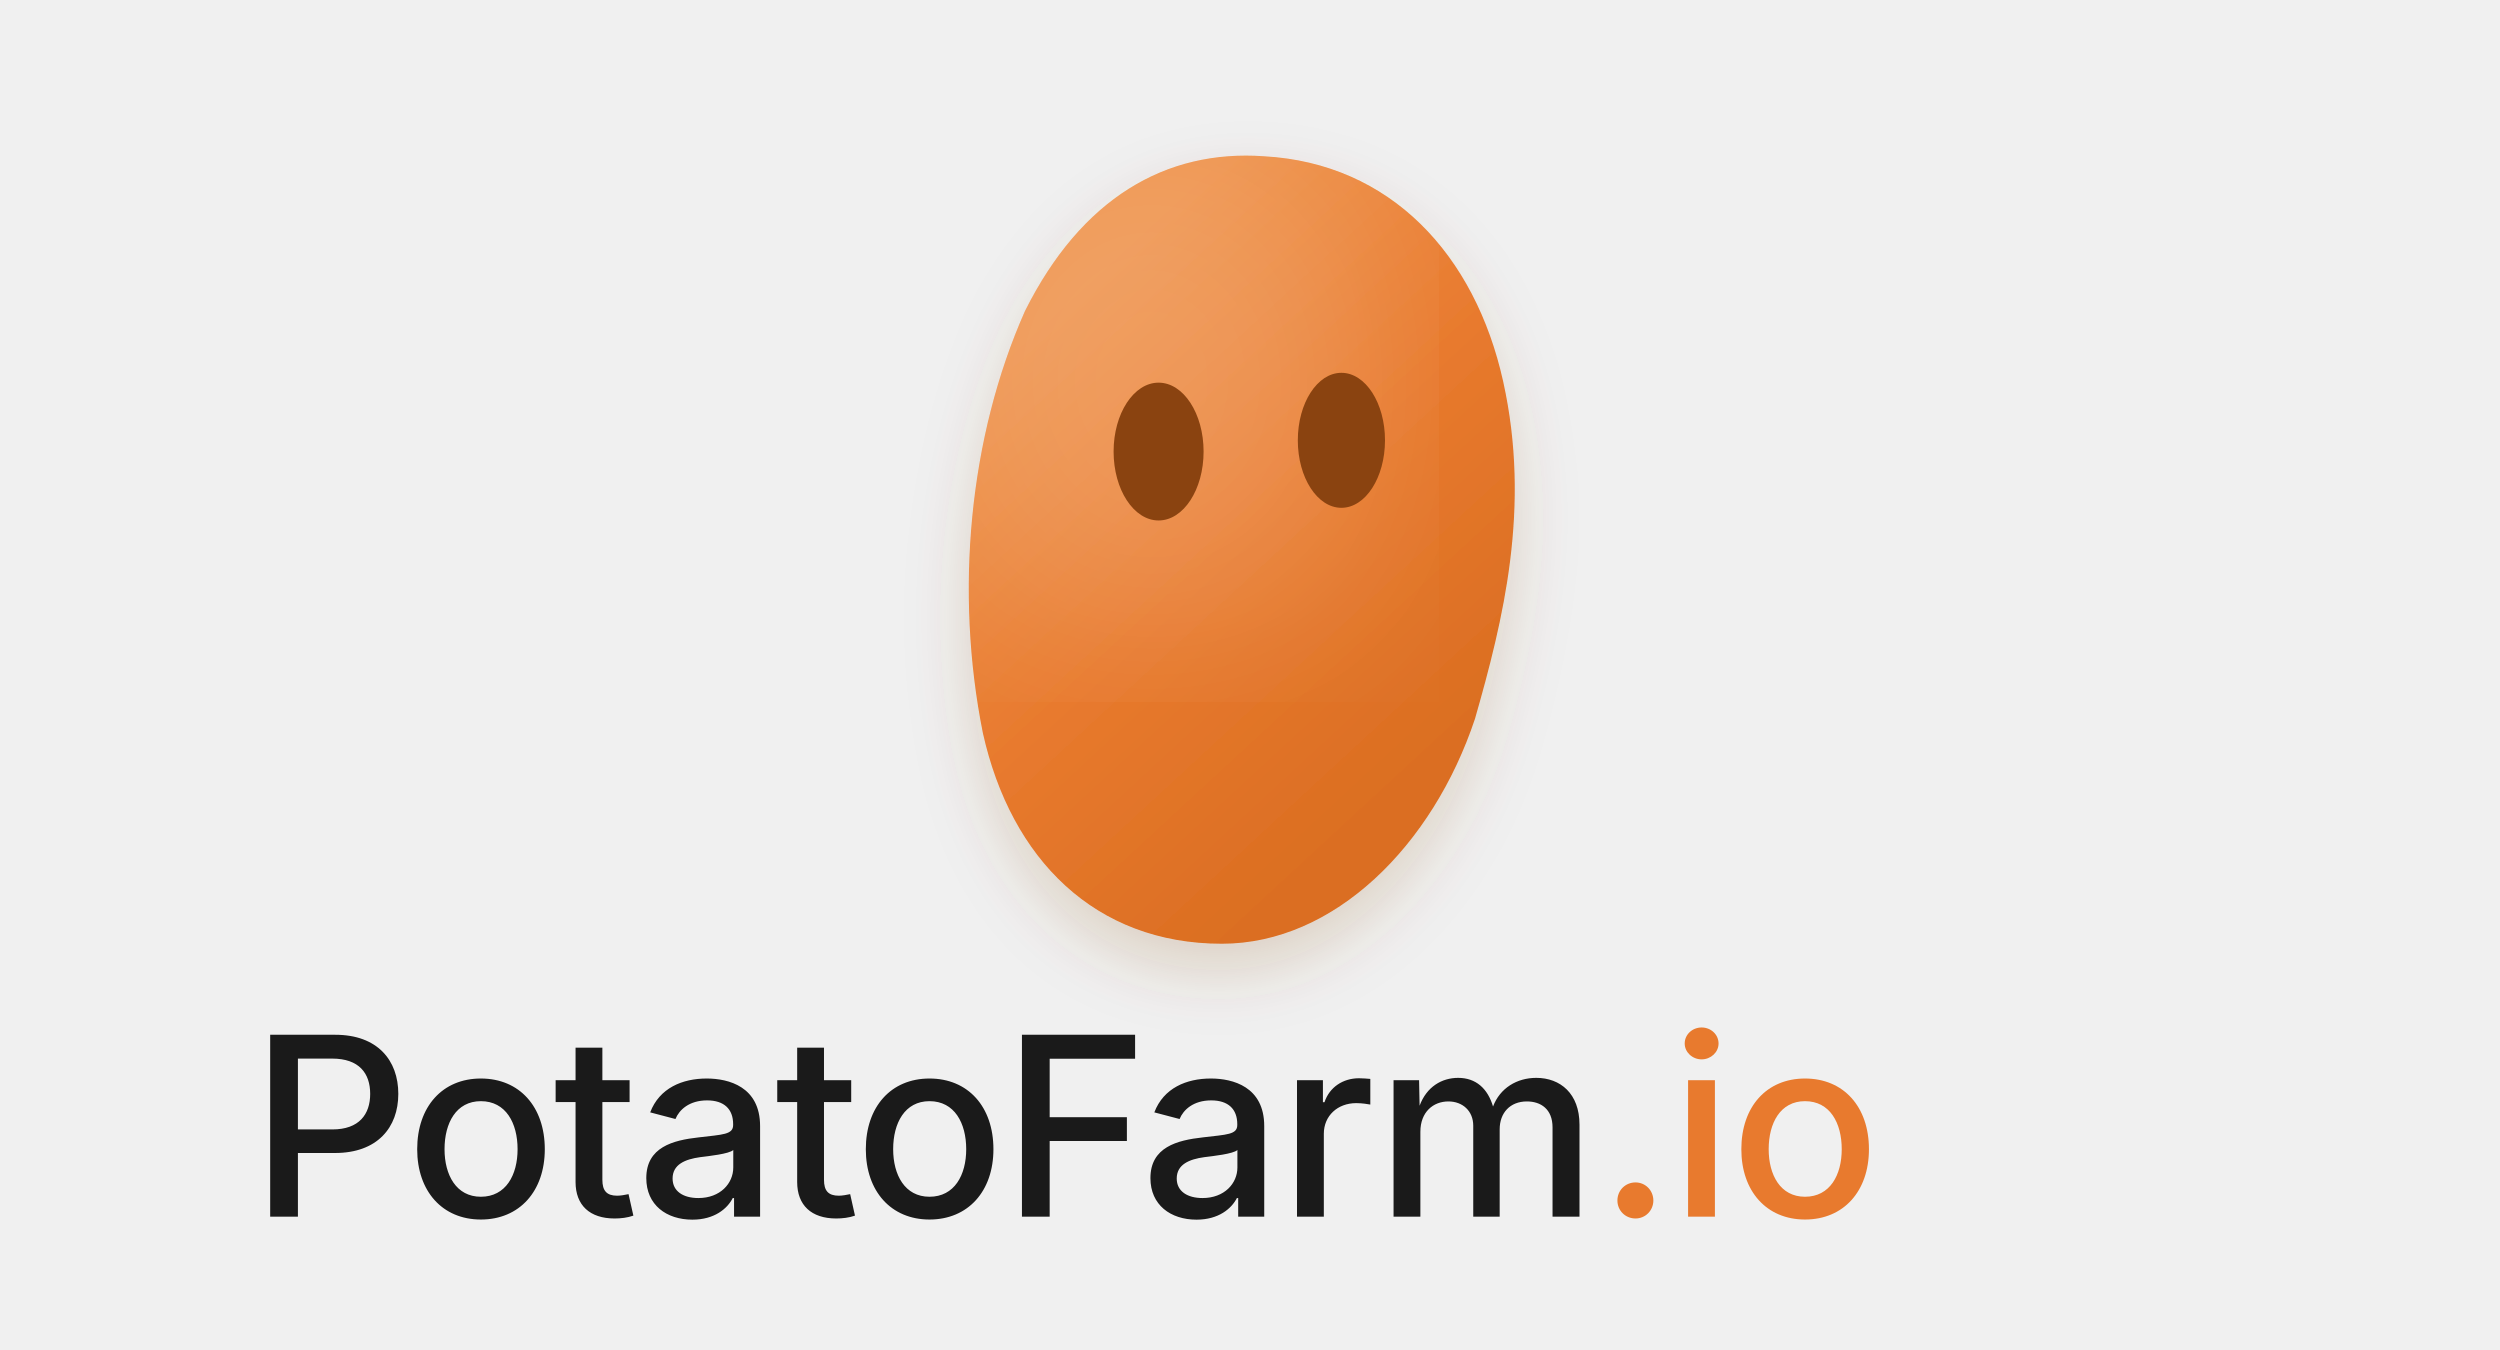
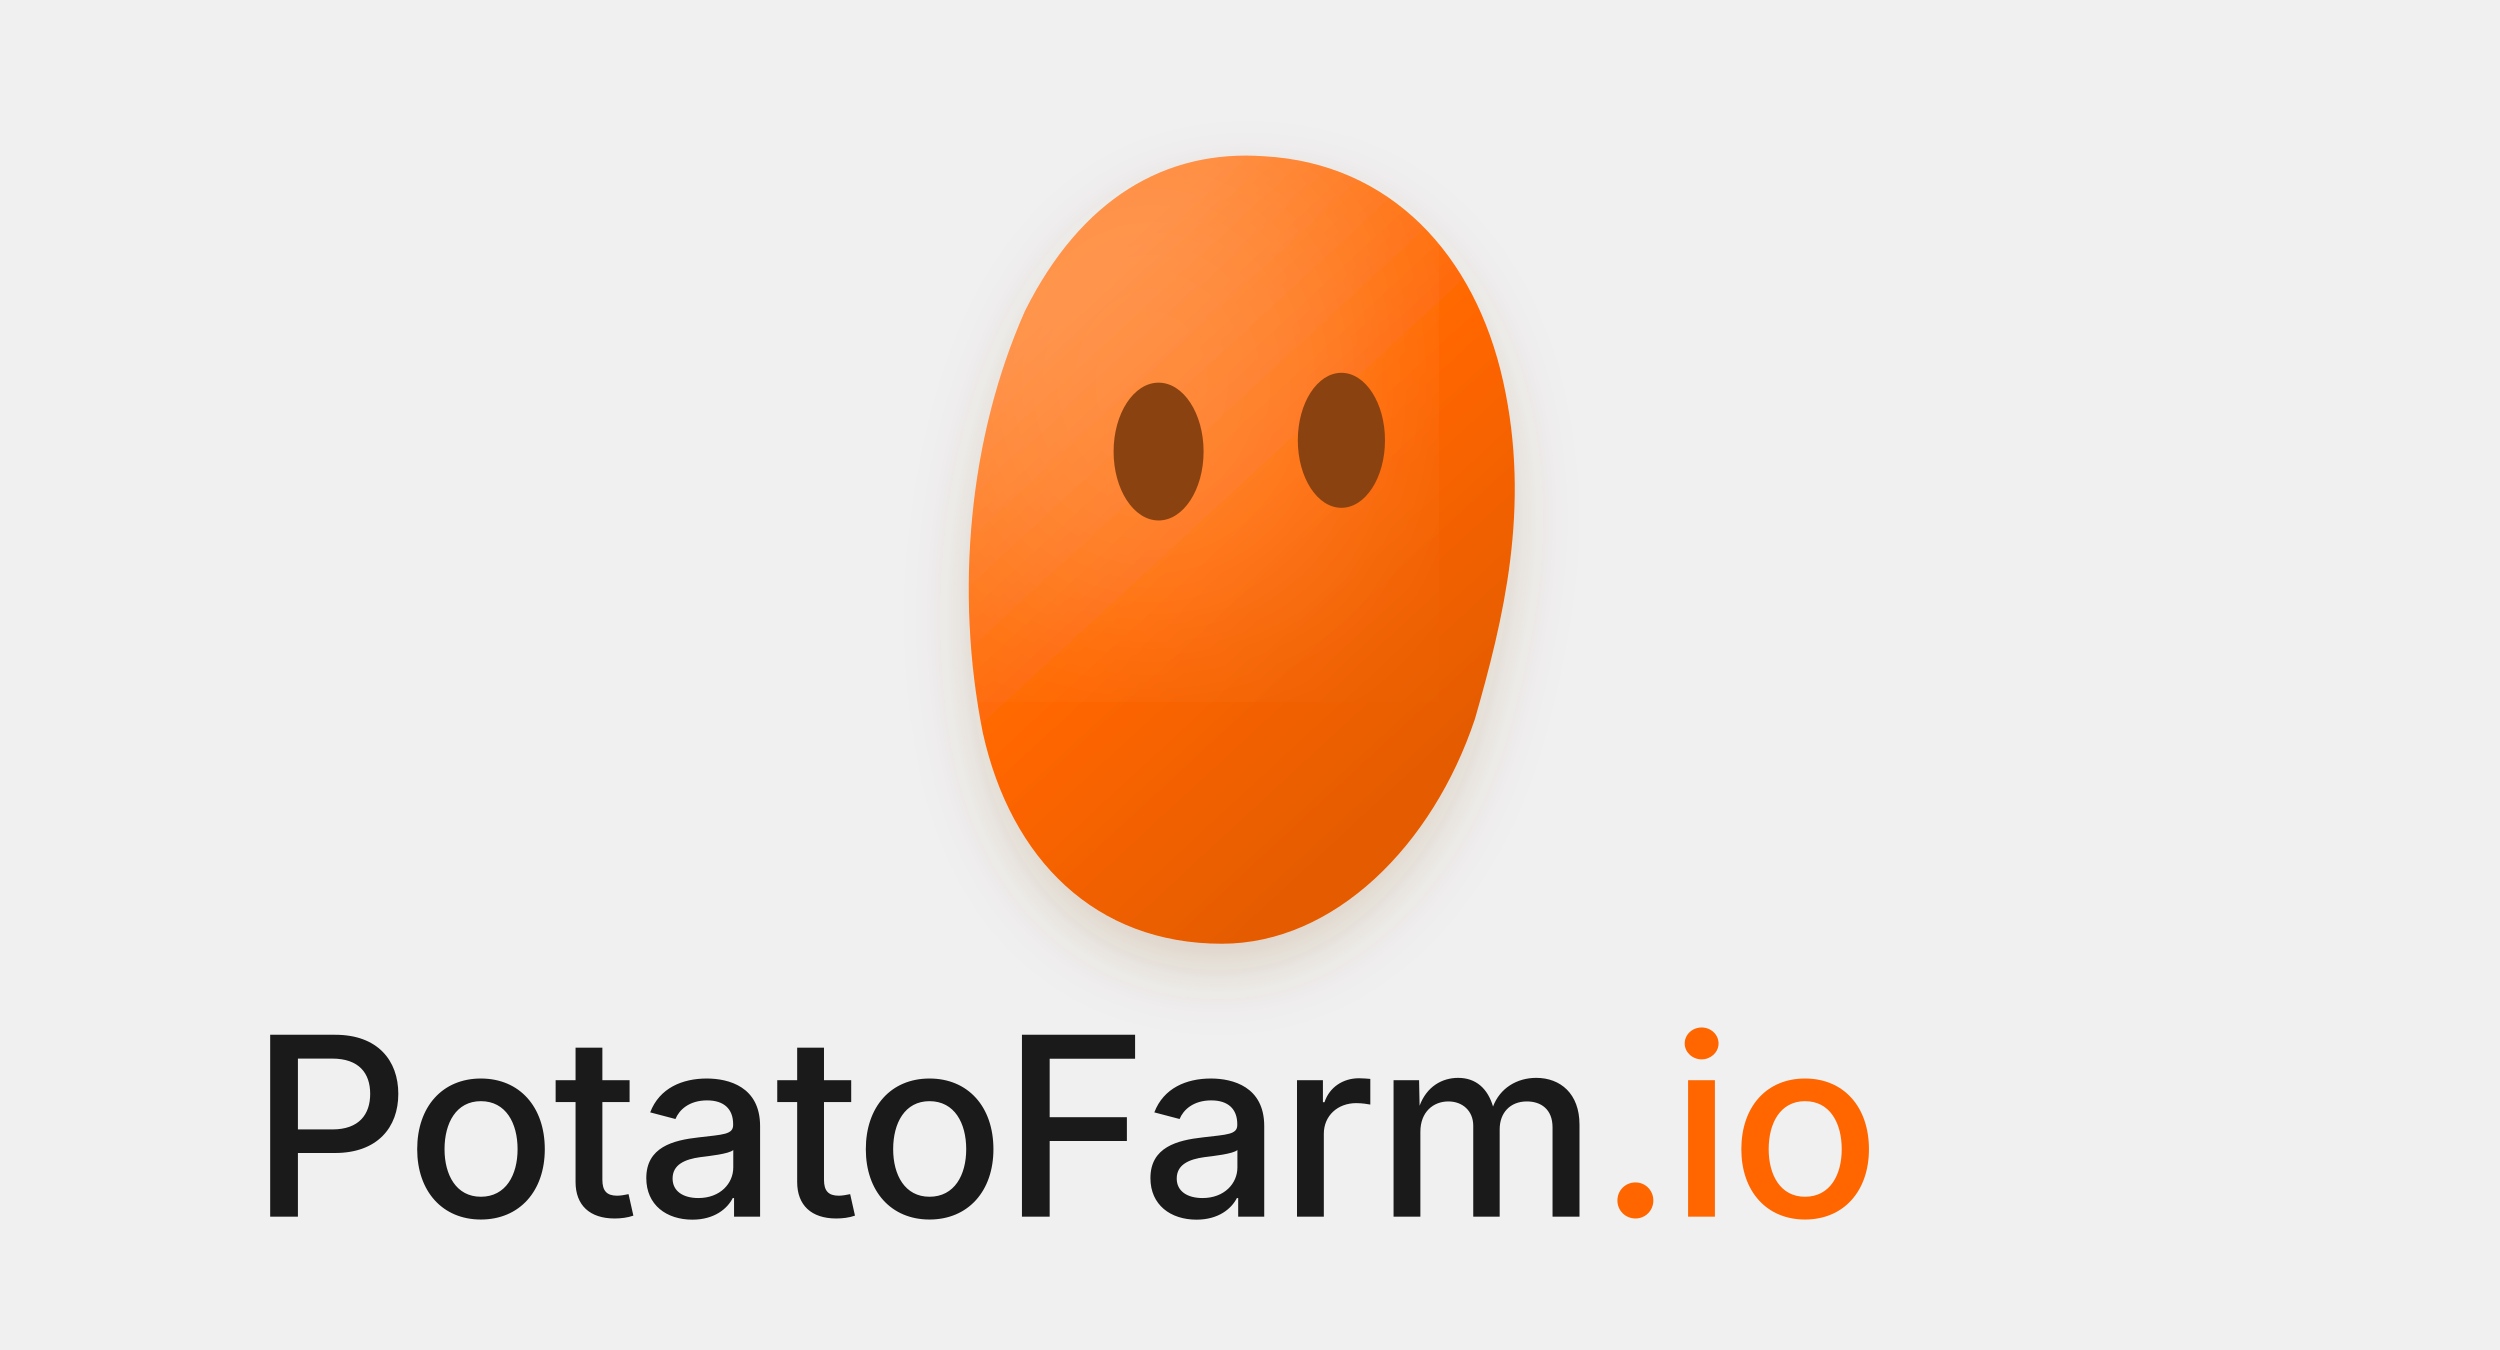
<svg xmlns="http://www.w3.org/2000/svg" viewBox="0 0 300 162" width="300" height="162">
  <g transform="translate(96.0,12) scale(1.6875)">
    <defs>
      <linearGradient id="shs1" x1="24%" y1="14%" x2="70%" y2="86%">
-         <stop offset="0" stop-color="#EE9149" />
-         <stop offset="0.5" stop-color="#E87A2E" />
-         <stop offset="1" stop-color="#DB6E22" />
+         <stop offset="0" stop-color="#FF8533" />
+         <stop offset="0.5" stop-color="#FF6600" />
+         <stop offset="1" stop-color="#E55C00" />
      </linearGradient>
      <filter id="bls1">
        <feGaussianBlur stdDeviation="7" />
      </filter>
      <filter id="dps1" x="-35%" y="-35%" width="180%" height="180%">
        <feDropShadow dx="0" dy="2" stdDeviation="2.2" flood-color="#8A4310" flood-opacity="0.18" />
      </filter>
      <clipPath id="cps1">
        <path d="M33,4 C42,4.5 48,11 50,20 C52,29 50,37 48,44 C45,53 38,60 30,60 C21,60 15,54 13,45 C11,35 12,24 16,15 C20,7 26,3.5 33,4 Z" />
      </clipPath>
    </defs>
    <path d="M33,4 C42,4.5 48,11 50,20 C52,29 50,37 48,44 C45,53 38,60 30,60 C21,60 15,54 13,45 C11,35 12,24 16,15 C20,7 26,3.5 33,4 Z" fill="url(#shs1)" filter="url(#dps1)" />
    <g clip-path="url(#cps1)">
      <ellipse cx="25" cy="20" rx="17" ry="19" fill="#FFFFFF" opacity="0.15" filter="url(#bls1)" />
    </g>
    <ellipse cx="25.5" cy="25" rx="3.2" ry="4.9" fill="#8A4310" />
    <ellipse cx="38.5" cy="24.2" rx="3.1" ry="4.8" fill="#8A4310" />
  </g>
-   <text x="30" y="146" font-family="Inter,-apple-system,BlinkMacSystemFont,'Segoe UI',Roboto,sans-serif" font-size="30" font-weight="500" letter-spacing="-0.4" fill="#1A1A1A">PotatoFarm<tspan fill="#E87A2E">.io</tspan>
+   <text x="30" y="146" font-family="Inter,-apple-system,BlinkMacSystemFont,'Segoe UI',Roboto,sans-serif" font-size="30" font-weight="500" letter-spacing="-0.4" fill="#1A1A1A">PotatoFarm<tspan fill="#FF6600">.io</tspan>
  </text>
</svg>
